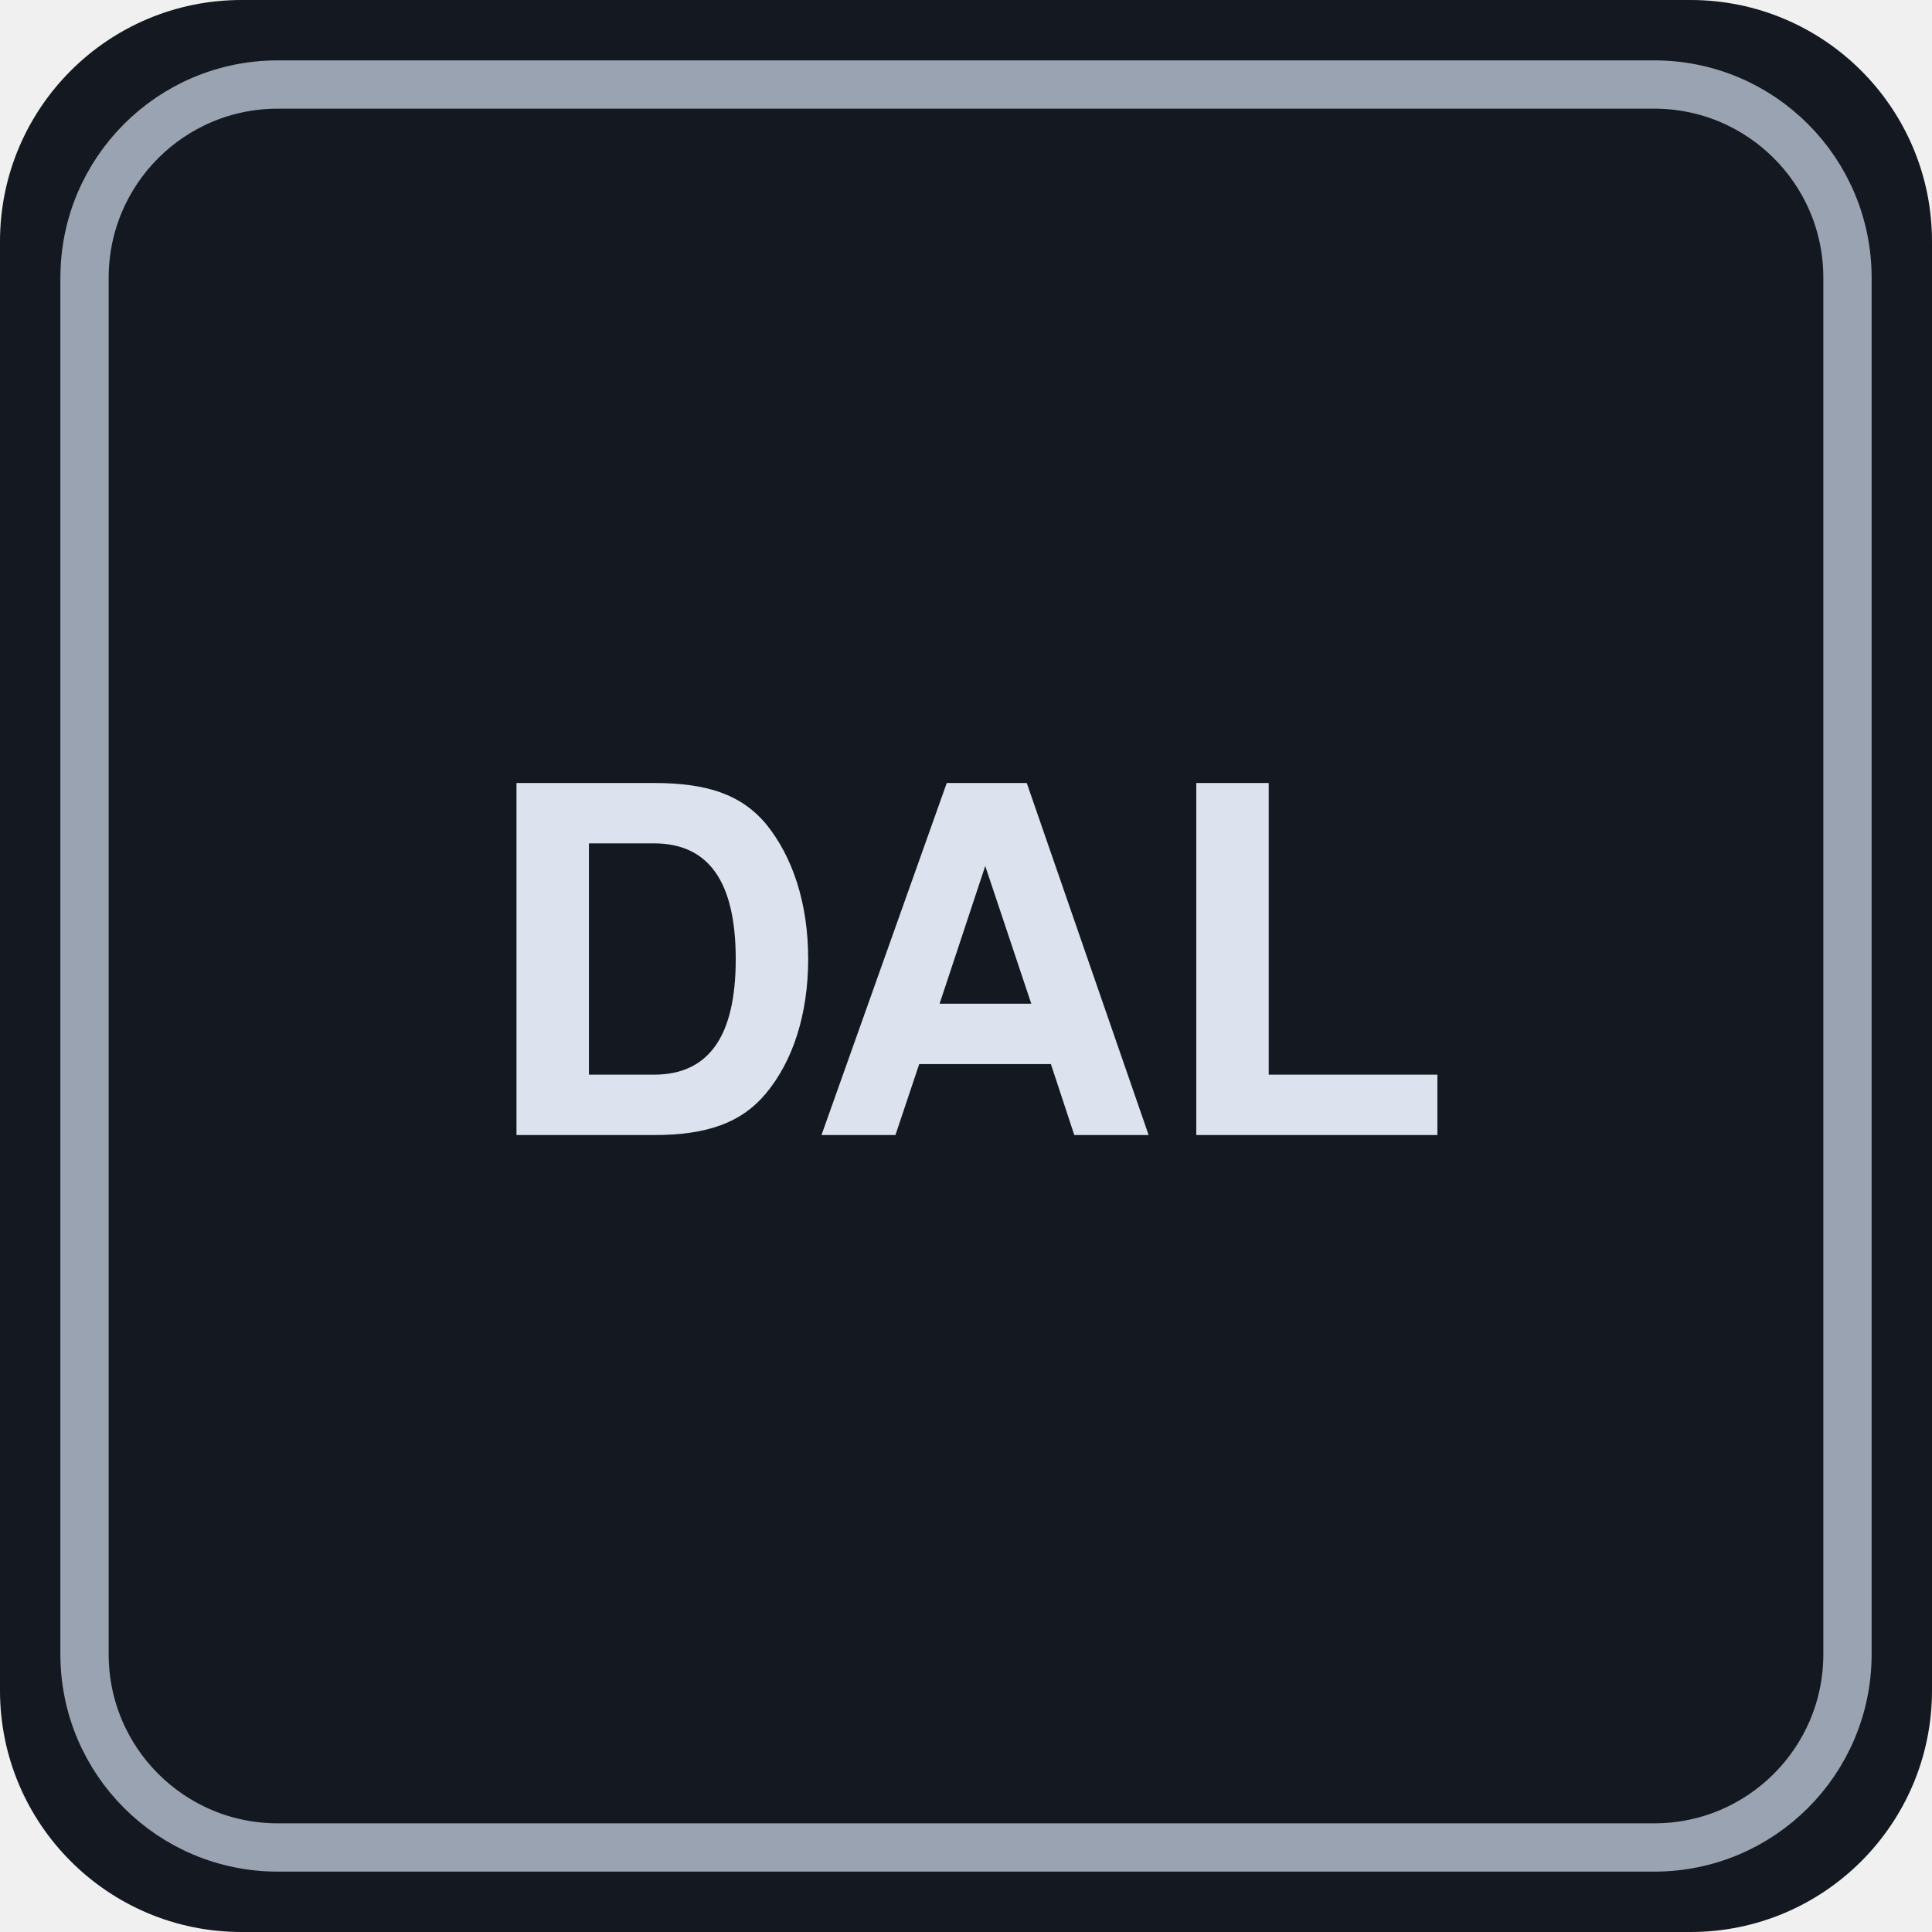
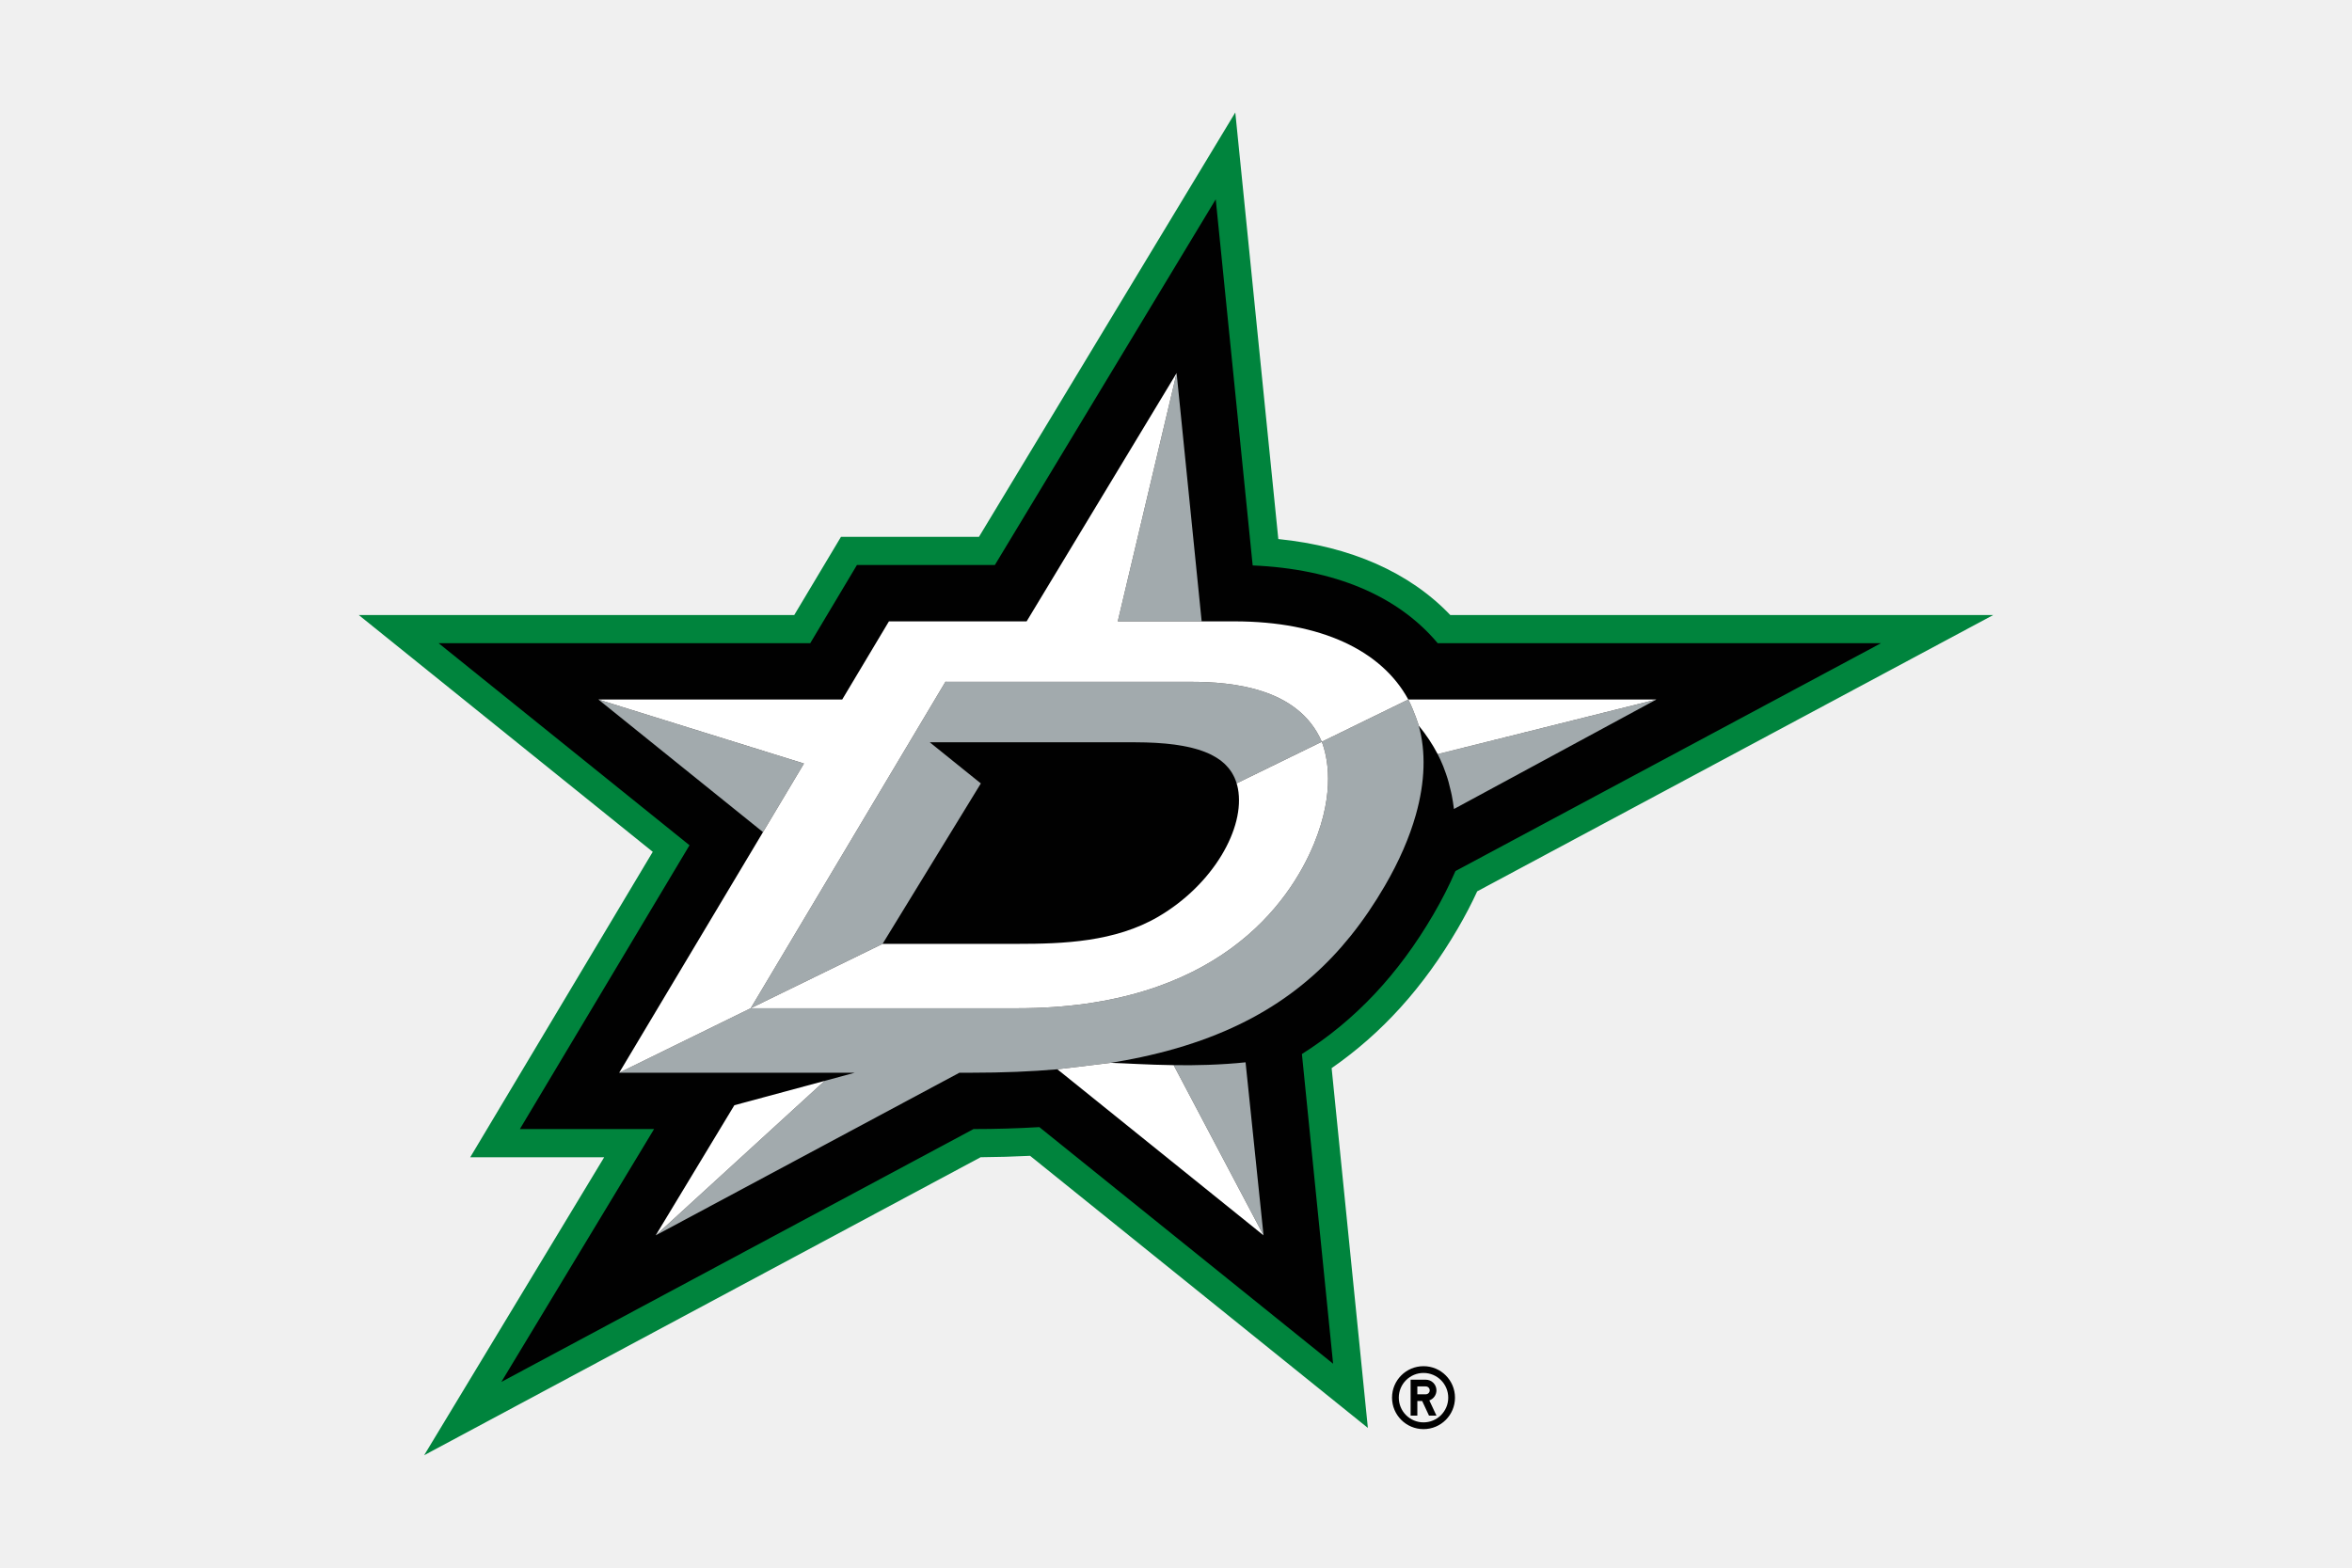
- <svg xmlns="http://www.w3.org/2000/svg" viewBox="0 0 80 80" width="80" height="80" role="img" aria-label="DAL">
-   <rect width="80" height="80" rx="10" fill="#141820" />
-   <rect x="3.5" y="3.5" width="73" height="73" rx="8" fill="none" stroke="#9aa3b2" stroke-width="2" />
-   <text x="40" y="47" text-anchor="middle" font-family="ui-sans-serif,system-ui,Helvetica,Arial,sans-serif" font-size="20" font-weight="700" fill="#dce3ee">DAL</text>
+ <svg xmlns="http://www.w3.org/2000/svg" viewBox="0 0 960 640">
+   <path fill="#010101" d="M581.029 557.736c-7.093 0-12.852 5.75-12.852 12.848 0 7.09 5.759 12.849 12.852 12.849s12.843-5.759 12.843-12.848c0-7.099-5.749-12.849-12.843-12.849m0 22.94a10.085 10.085 0 0 1-10.092-10.092 10.08 10.08 0 0 1 10.092-10.085c5.576 0 10.09 4.509 10.09 10.085a10.085 10.085 0 0 1-10.09 10.092m5.279-13.07a4.353 4.353 0 0 0-4.359-4.353h-6.191v14.666h2.752v-5.956h1.975l2.78 5.956h3.043l-2.902-6.21a4.359 4.359 0 0 0 2.902-4.103m-4.359 1.603h-3.439V566h3.439c.884 0 1.607.719 1.607 1.607a1.607 1.607 0 0 1-1.607 1.602Z" />
+   <path fill="#00843d" d="M595.015 379.07c2.926-5.027 5.592-10.116 7.93-15.192l210.63-112.803h-221.63c-16.616-17.413-40.644-28.02-70.184-31.012l-17.56-174.148-104.63 173.258h-56.319l-19.069 31.903H146.425l120.004 96.678-74.503 124.693h54.672l-73.474 121.638L400.26 472.434a470 470 0 0 0 20.181-.581l137.874 111.094-14.792-146.891c20.607-14.298 37.493-33.005 51.491-56.986z" />
+   <path fill="#010101" d="m594.059 355.604 173.693-93.026H586.814c-16.281-19.418-42.261-30.321-75.52-31.744L496.218 81.375l-90.154 149.289H349.77l-19.056 31.914H179.025l102.408 82.492-69.239 115.861h54.78l-62.339 103.231 192.731-103.231a456 456 0 0 0 26.852-.794l119.906 96.594-12.732-126.43c21.738-13.739 39.329-32.425 53.685-57.023 3.427-5.874 6.45-11.804 8.982-17.674" />
+   <path fill="#a2aaad" d="M579.099 296.255s-1.745-5.693-4.284-10.684l-35.301 17.244c2.296 5.997 5.585 20.329-3.18 41.63-10 24.26-39.771 67.168-120.972 67.168h-108.95l-53.673 26.317h96.17l-12.32 3.332-68.948 63.061L391.6 437.93h5.172c12.478 0 24.053-.476 34.823-1.399l21.811-2.632a254 254 0 0 0 12.242-2.297c40.522-8.654 66.654-25.87 85.703-49.602 5.068-6.323 9.654-13.1 13.858-20.315 5.918-10.158 10.092-19.868 12.684-29.038 3.798-13.477 4.124-25.767 1.205-36.392zm-250.955 15.454-83.902-26.132-.006-.006 67.191 54.132zm128.091-58.041h34.241l-10.225-101.36zm130.573 54.205a61 61 0 0 1 2.253 4.93c.141.346.256.703.388 1.049a63 63 0 0 1 1.388 3.966c.145.497.278.989.43 1.485a80 80 0 0 1 .993 4.016c.091.448.2.884.292 1.338.362 1.823.653 3.683.896 5.615l.005-.005 53.696-29.04 28.936-15.656zm-78.414 125.812c-2.454.263-4.894.462-7.318.625-.176.011-.357.024-.533.031-2.35.163-4.694.272-6.996.355-.2.014-.394.019-.594.024q-3.5.12-6.862.145h-.297c-2.303.015-4.56.008-6.741-.024v.007l36.675 69.475z" />
+   <path fill="#a2aaad" d="M485.987 278.351h-99.844l-.194-.098-79.536 133.359 53.823-26.288 30.71-50.146 9.402-15.348-6.955-5.597-13.895-11.199-.006-.006h83.304a163 163 0 0 1 4.941.072c1.328.036 2.63.09 3.896.163.406.025.788.055 1.205.086.939.06 1.866.121 2.775.205.52.049 1.023.115 1.537.163l2.199.255c.57.079 1.121.17 1.679.254.617.092 1.223.188 1.805.297a43 43 0 0 1 1.714.339q.789.163 1.533.334c.587.138 1.151.297 1.696.448.435.121.883.242 1.295.369.576.182 1.121.363 1.653.558.37.133.74.266 1.091.405.545.219 1.072.431 1.587.667l.916.43q1.146.587 2.245 1.259c.474.303.934.607 1.382.933.212.152.411.31.612.466.448.352.865.709 1.271 1.09.164.152.31.311.468.468.405.411.799.823 1.15 1.265.121.14.224.285.334.43.368.474.719.958 1.036 1.479.06.102.127.223.188.333.332.569.646 1.145.913 1.75.025.049.03.103.061.152.291.672.546 1.369.763 2.102l.006-.006 34.768-16.979c-9.528-22.022-36.596-24.464-53.526-24.464z" />
+   <path fill="#fff" d="m431.595 436.539 84.133 67.785-36.676-69.475c-10.866-.153-20.032-.79-25.646-.95l-21.812 2.632m-131.856 14.672-32.097 53.121 68.947-63.062m23.647-55.938-53.823 26.289h108.949c81.201 0 110.974-42.908 120.973-67.167 8.765-21.302 5.476-35.634 3.18-41.631l-34.769 16.979c.2.679.383 1.356.527 2.09 3.078 16.166-10.139 39.275-32.515 52.362-17.68 10.34-38.952 11.078-57.33 11.078h-55.194" />
+   <path fill="#fff" d="m385.948 278.253.195.098h99.845c16.93 0 43.999 2.44 53.526 24.465l35.301-17.245c2.539 4.992 4.283 10.684 4.283 10.684 3.101 3.792 5.633 7.639 7.711 11.618l89.276-22.302h-101.27c-10.855-19.934-35.5-31.903-70.989-31.903h-47.591l24.016-101.36v-.006l-61.219 101.366h-56.203l-19.068 31.903h-99.518v.006l83.902 26.13-16.717 27.996-58.688 98.227 53.673-26.317 79.536-133.36z" />
</svg>
